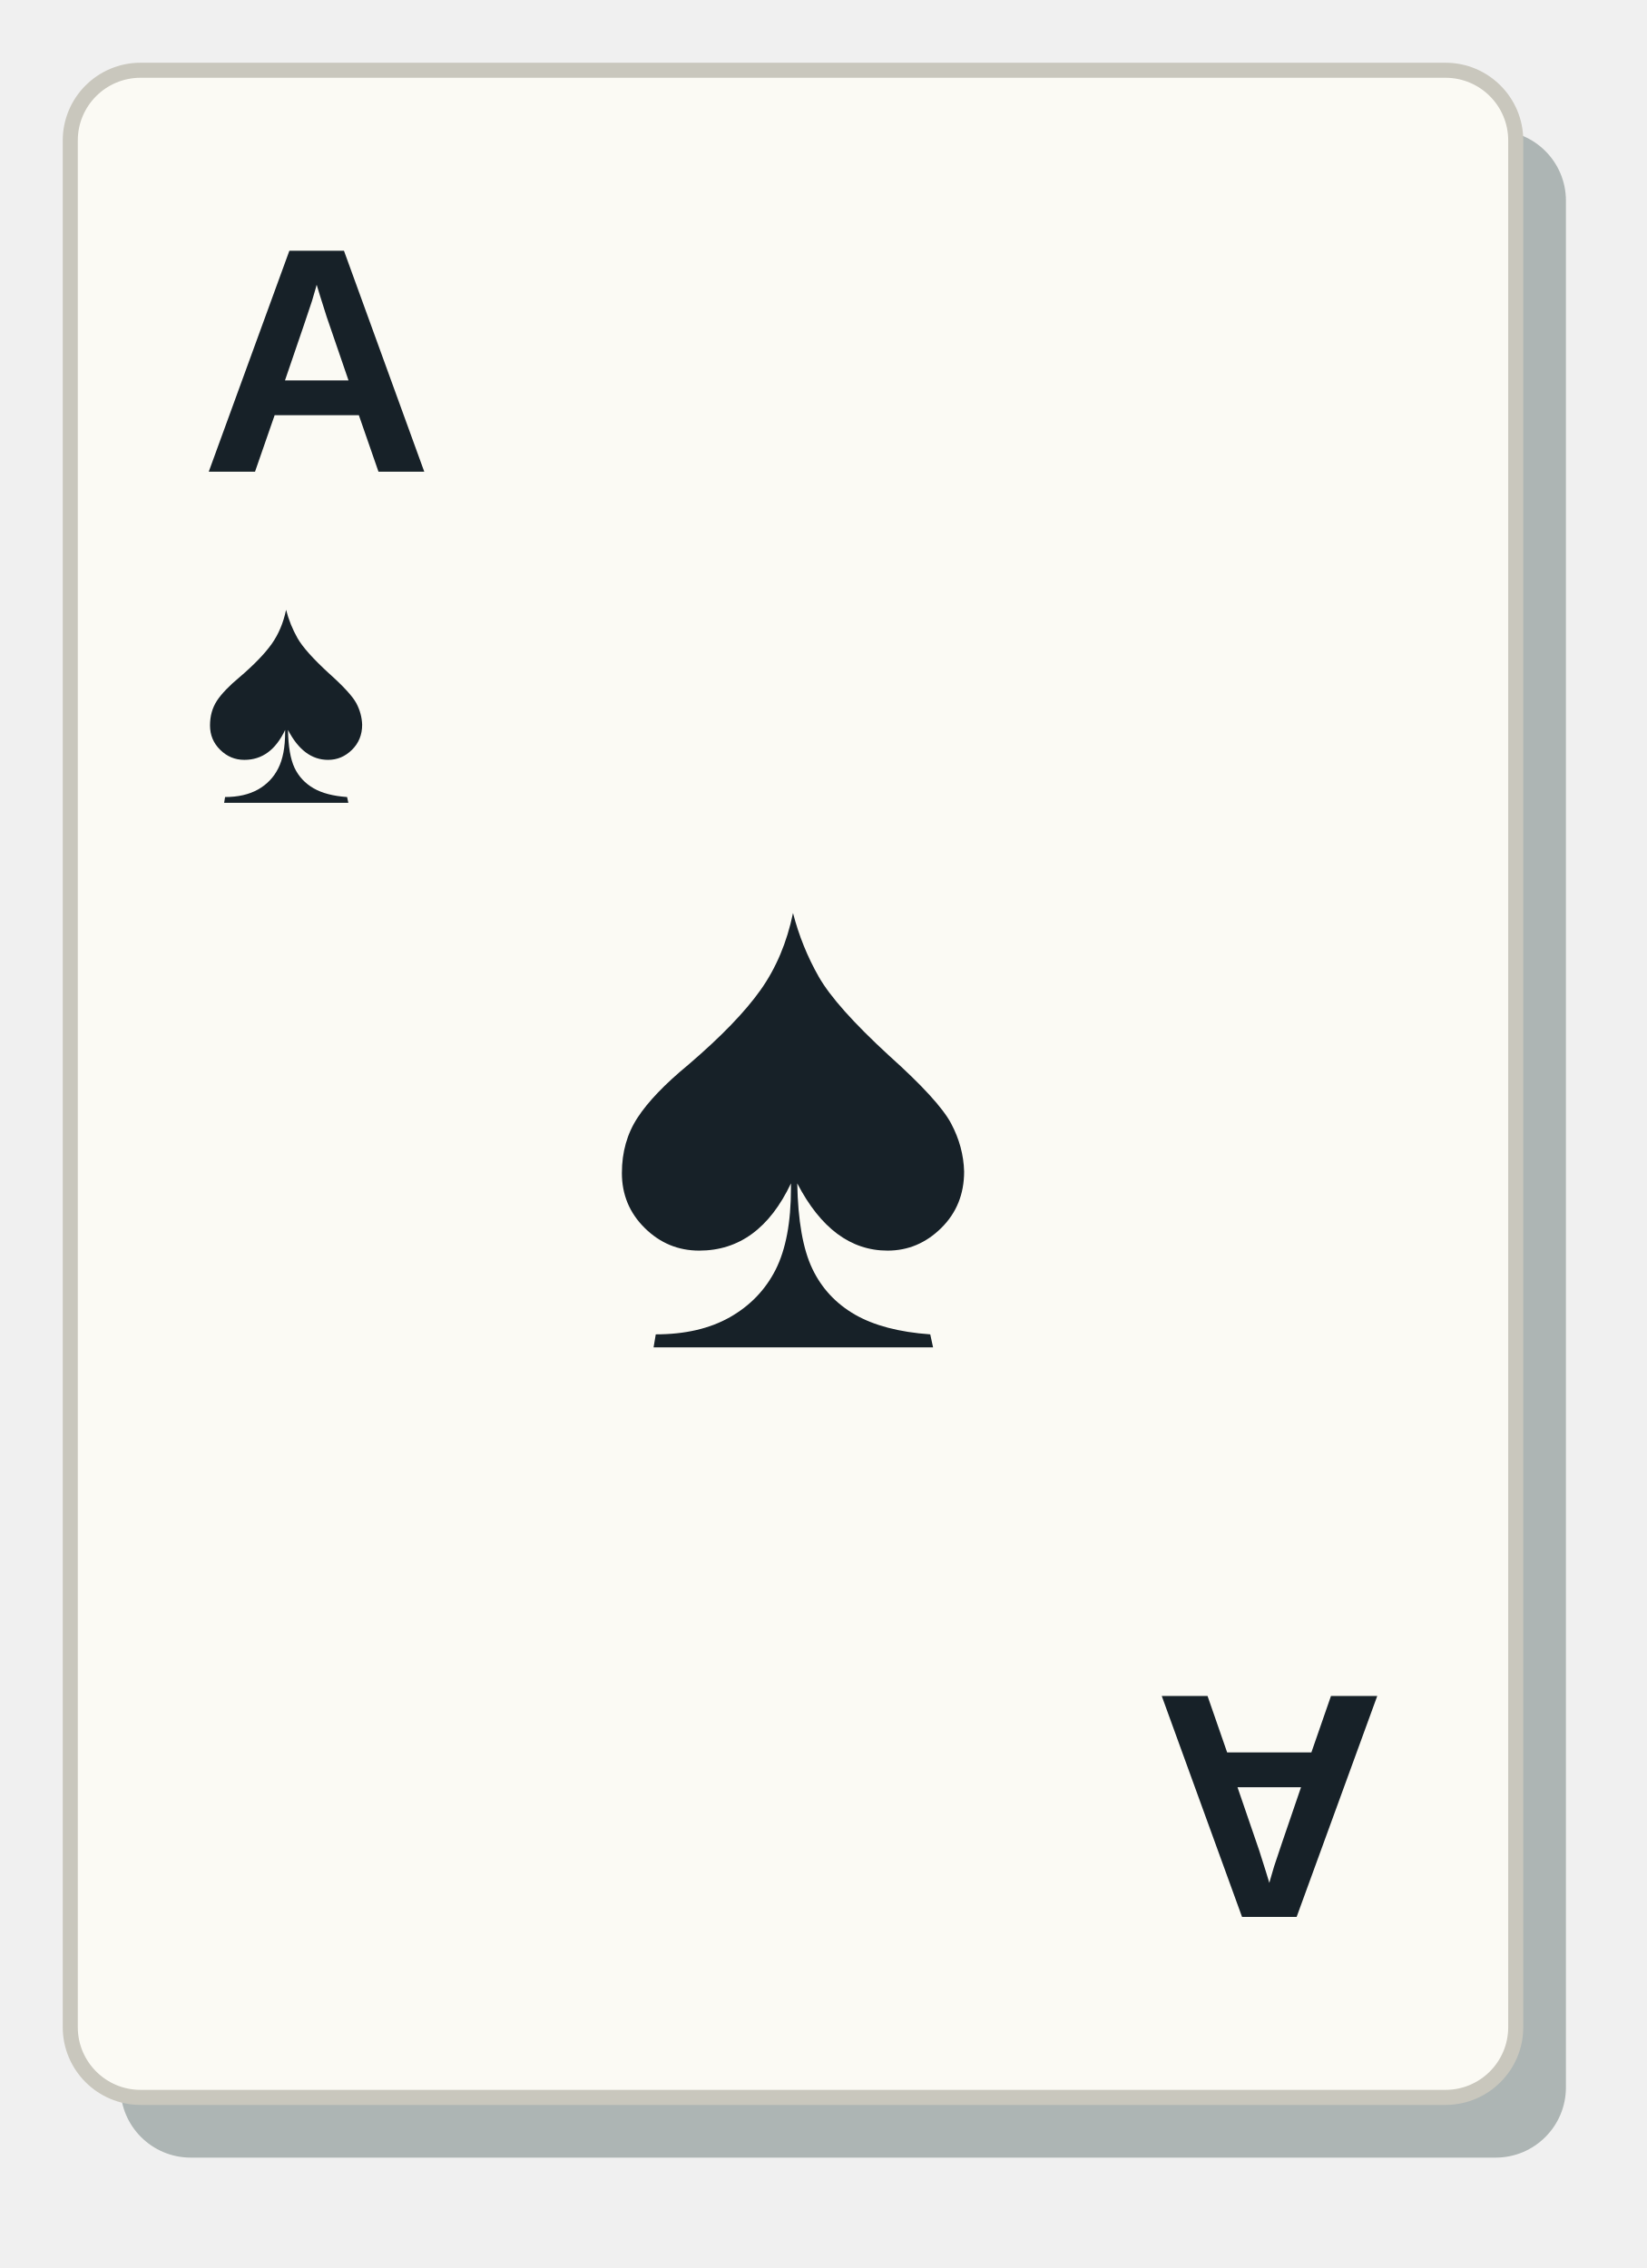
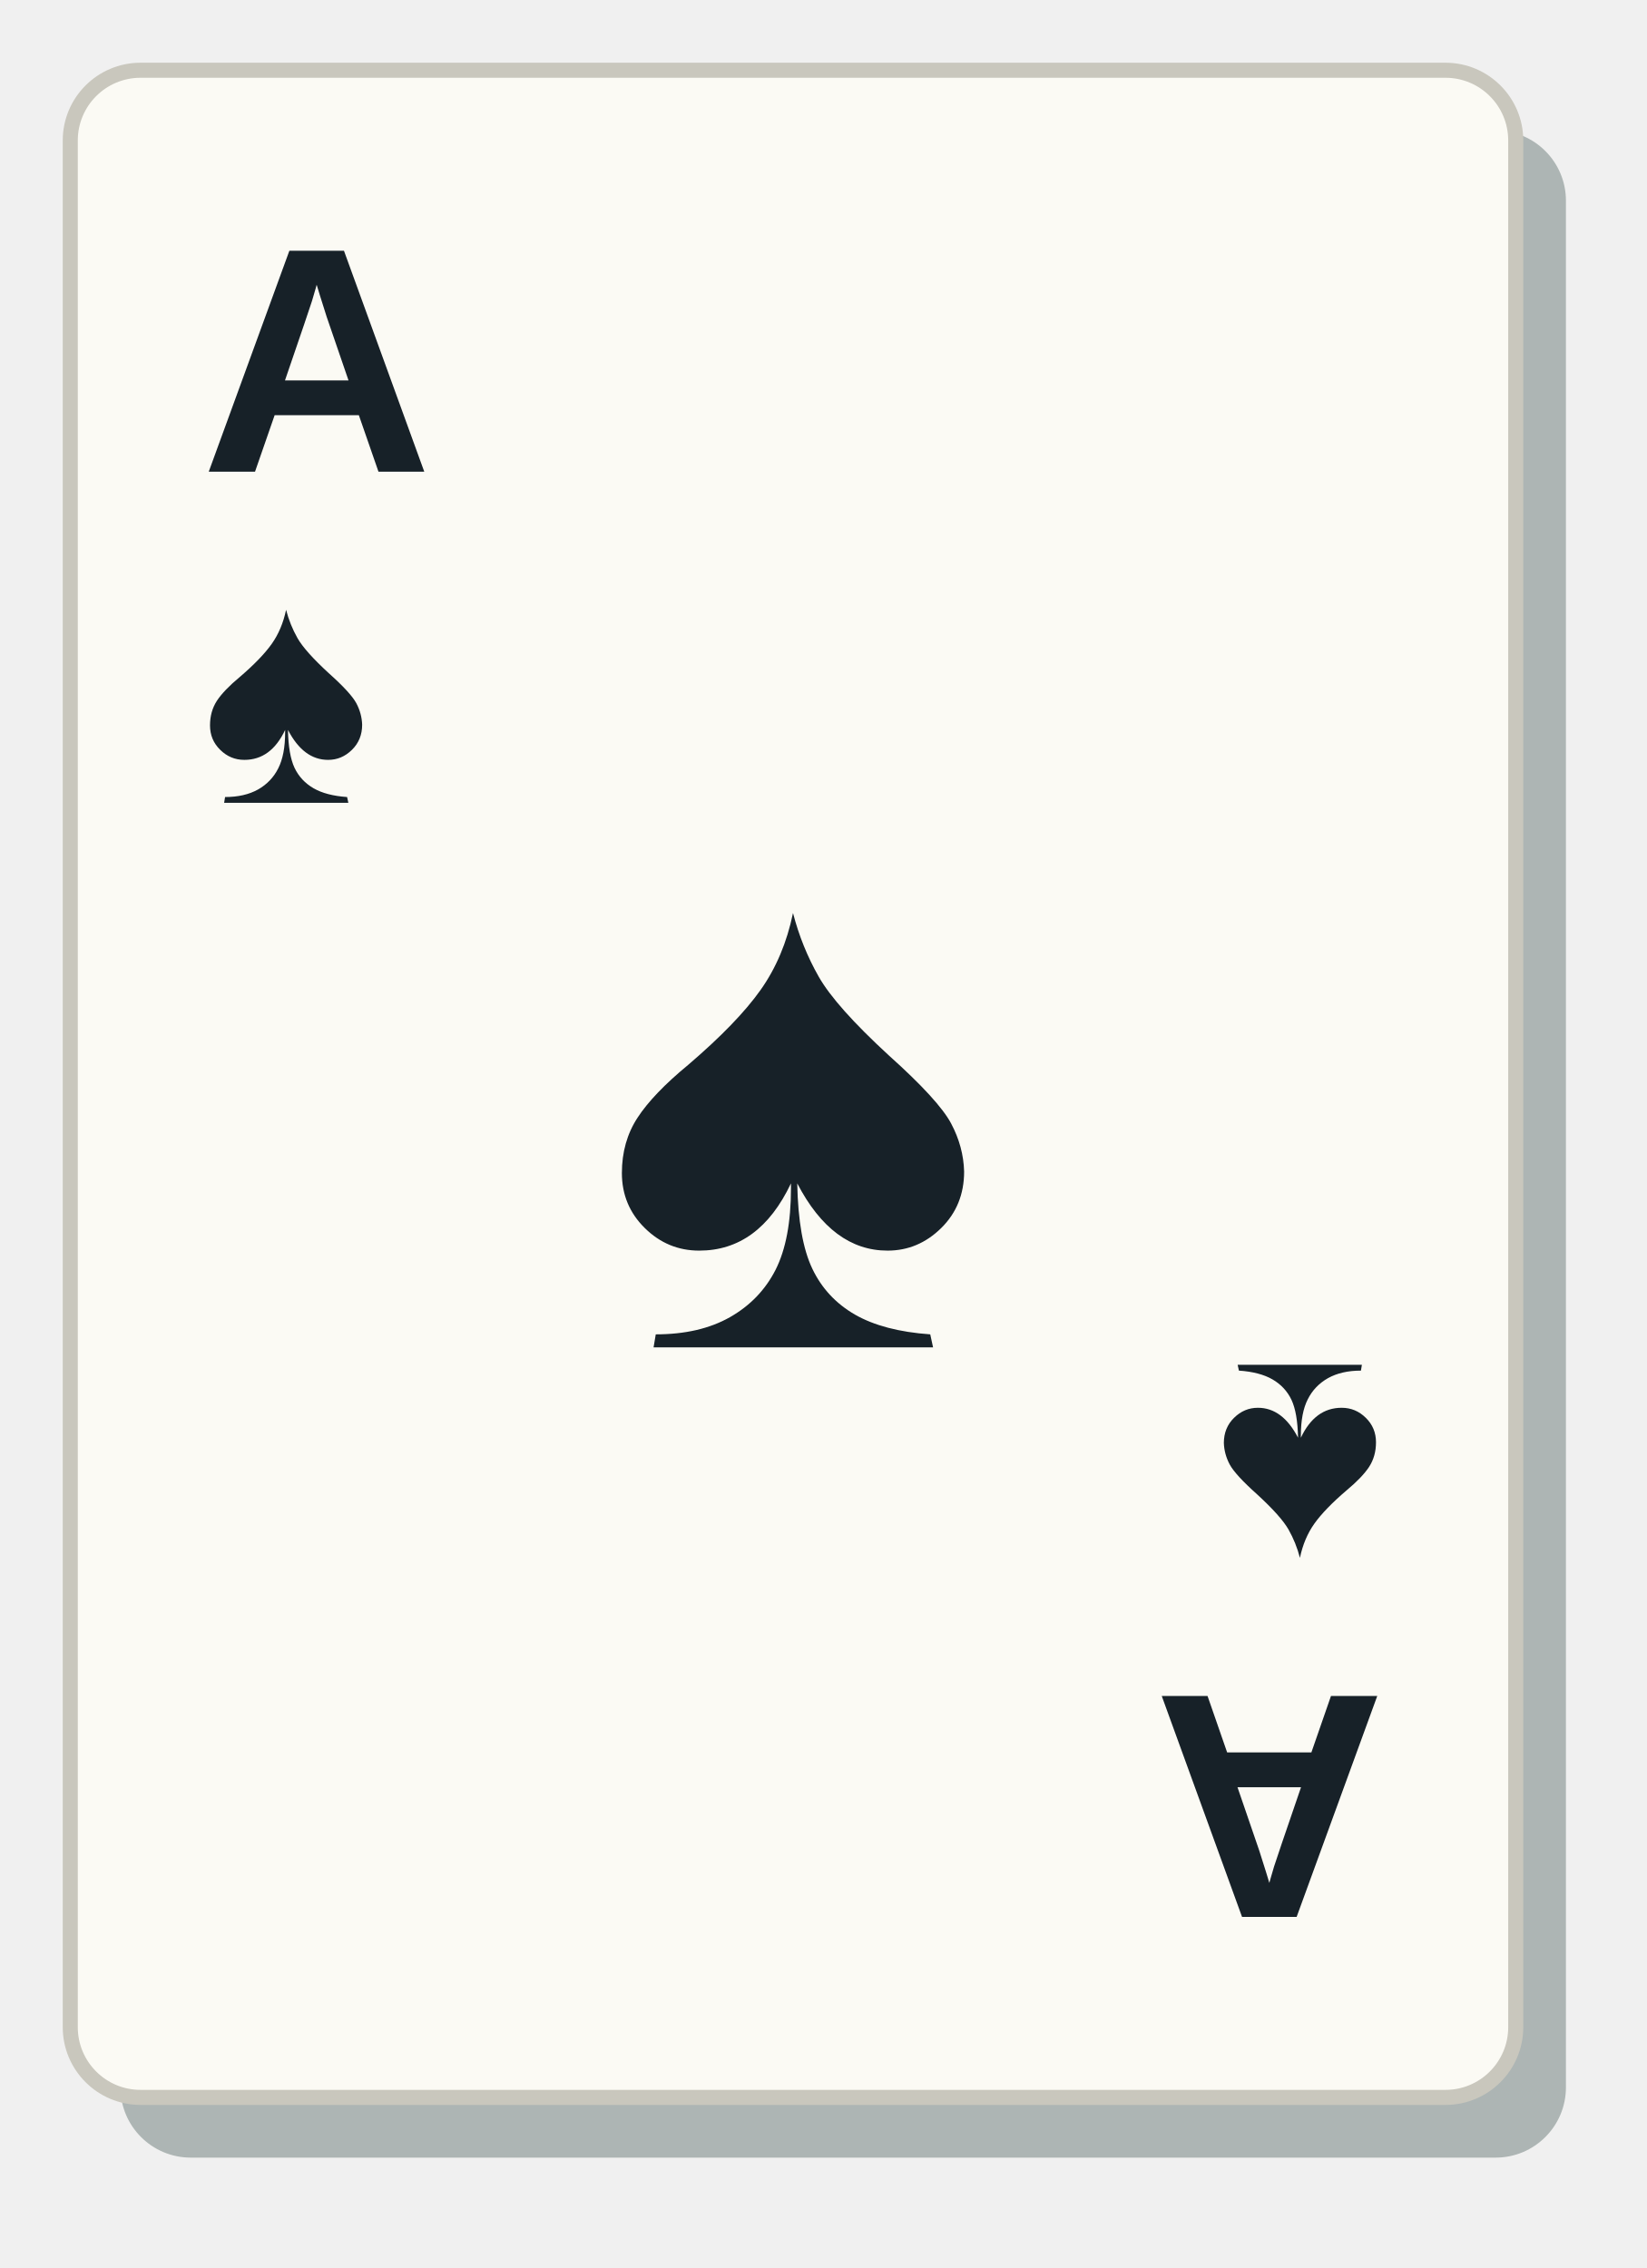
<svg xmlns="http://www.w3.org/2000/svg" width="164" height="226" viewBox="0 0 164 226" role="img">
  <defs>
    <pattern id="back" width="12" height="12" patternUnits="userSpaceOnUse">
      <path d="M0 6L6 0L12 6L6 12Z" fill="none" stroke="#8fa1c5" stroke-width="1" />
    </pattern>
    <pattern id="felt" width="10" height="10" patternUnits="userSpaceOnUse">
      <path d="M1 2h1M6 7h1" stroke="#ffffff" stroke-opacity=".035" />
    </pattern>
  </defs>
  <rect x="0.00" y="0.00" width="1920.00" height="1080.00" rx="0" fill="none" />
  <g opacity="1">
    <rect x="12.00" y="13.00" width="144.00" height="202.00" rx="7" fill="#001e18" opacity="0.28" />
    <rect x="7.00" y="7.00" width="144.00" height="202.00" rx="7" fill="#fbfaf4" stroke="#c9c7bd" stroke-width="1.5" />
    <text x="20.00" y="47.00" font-family="Liberation Sans" font-size="32" font-weight="700" fill="#172128" text-anchor="start" opacity="1" xml:space="preserve">A</text>
    <text x="20.00" y="80.00" font-family="Liberation Sans" font-size="32" font-weight="400" fill="#172128" text-anchor="start" opacity="1" xml:space="preserve">♠</text>
-     <text x="79.00" y="134.26" font-family="Liberation Sans" font-size="72" font-weight="400" fill="#172128" text-anchor="middle" opacity="1" xml:space="preserve">♠</text>
    <g transform="rotate(180 79.0 108.0)">
      <text x="20.00" y="47.00" font-family="Liberation Sans" font-size="32" font-weight="700" fill="#172128" text-anchor="start" opacity="1" xml:space="preserve">A</text>
+       <text x="20.00" y="80.00" font-family="Liberation Sans" font-size="32" font-weight="400" fill="#172128" text-anchor="start" opacity="1" xml:space="preserve">♠</text>
    </g>
+     <text x="79.00" y="134.26" font-family="Liberation Sans" font-size="72" font-weight="400" fill="#172128" text-anchor="middle" opacity="1" xml:space="preserve">♠</text>
  </g>
</svg>
